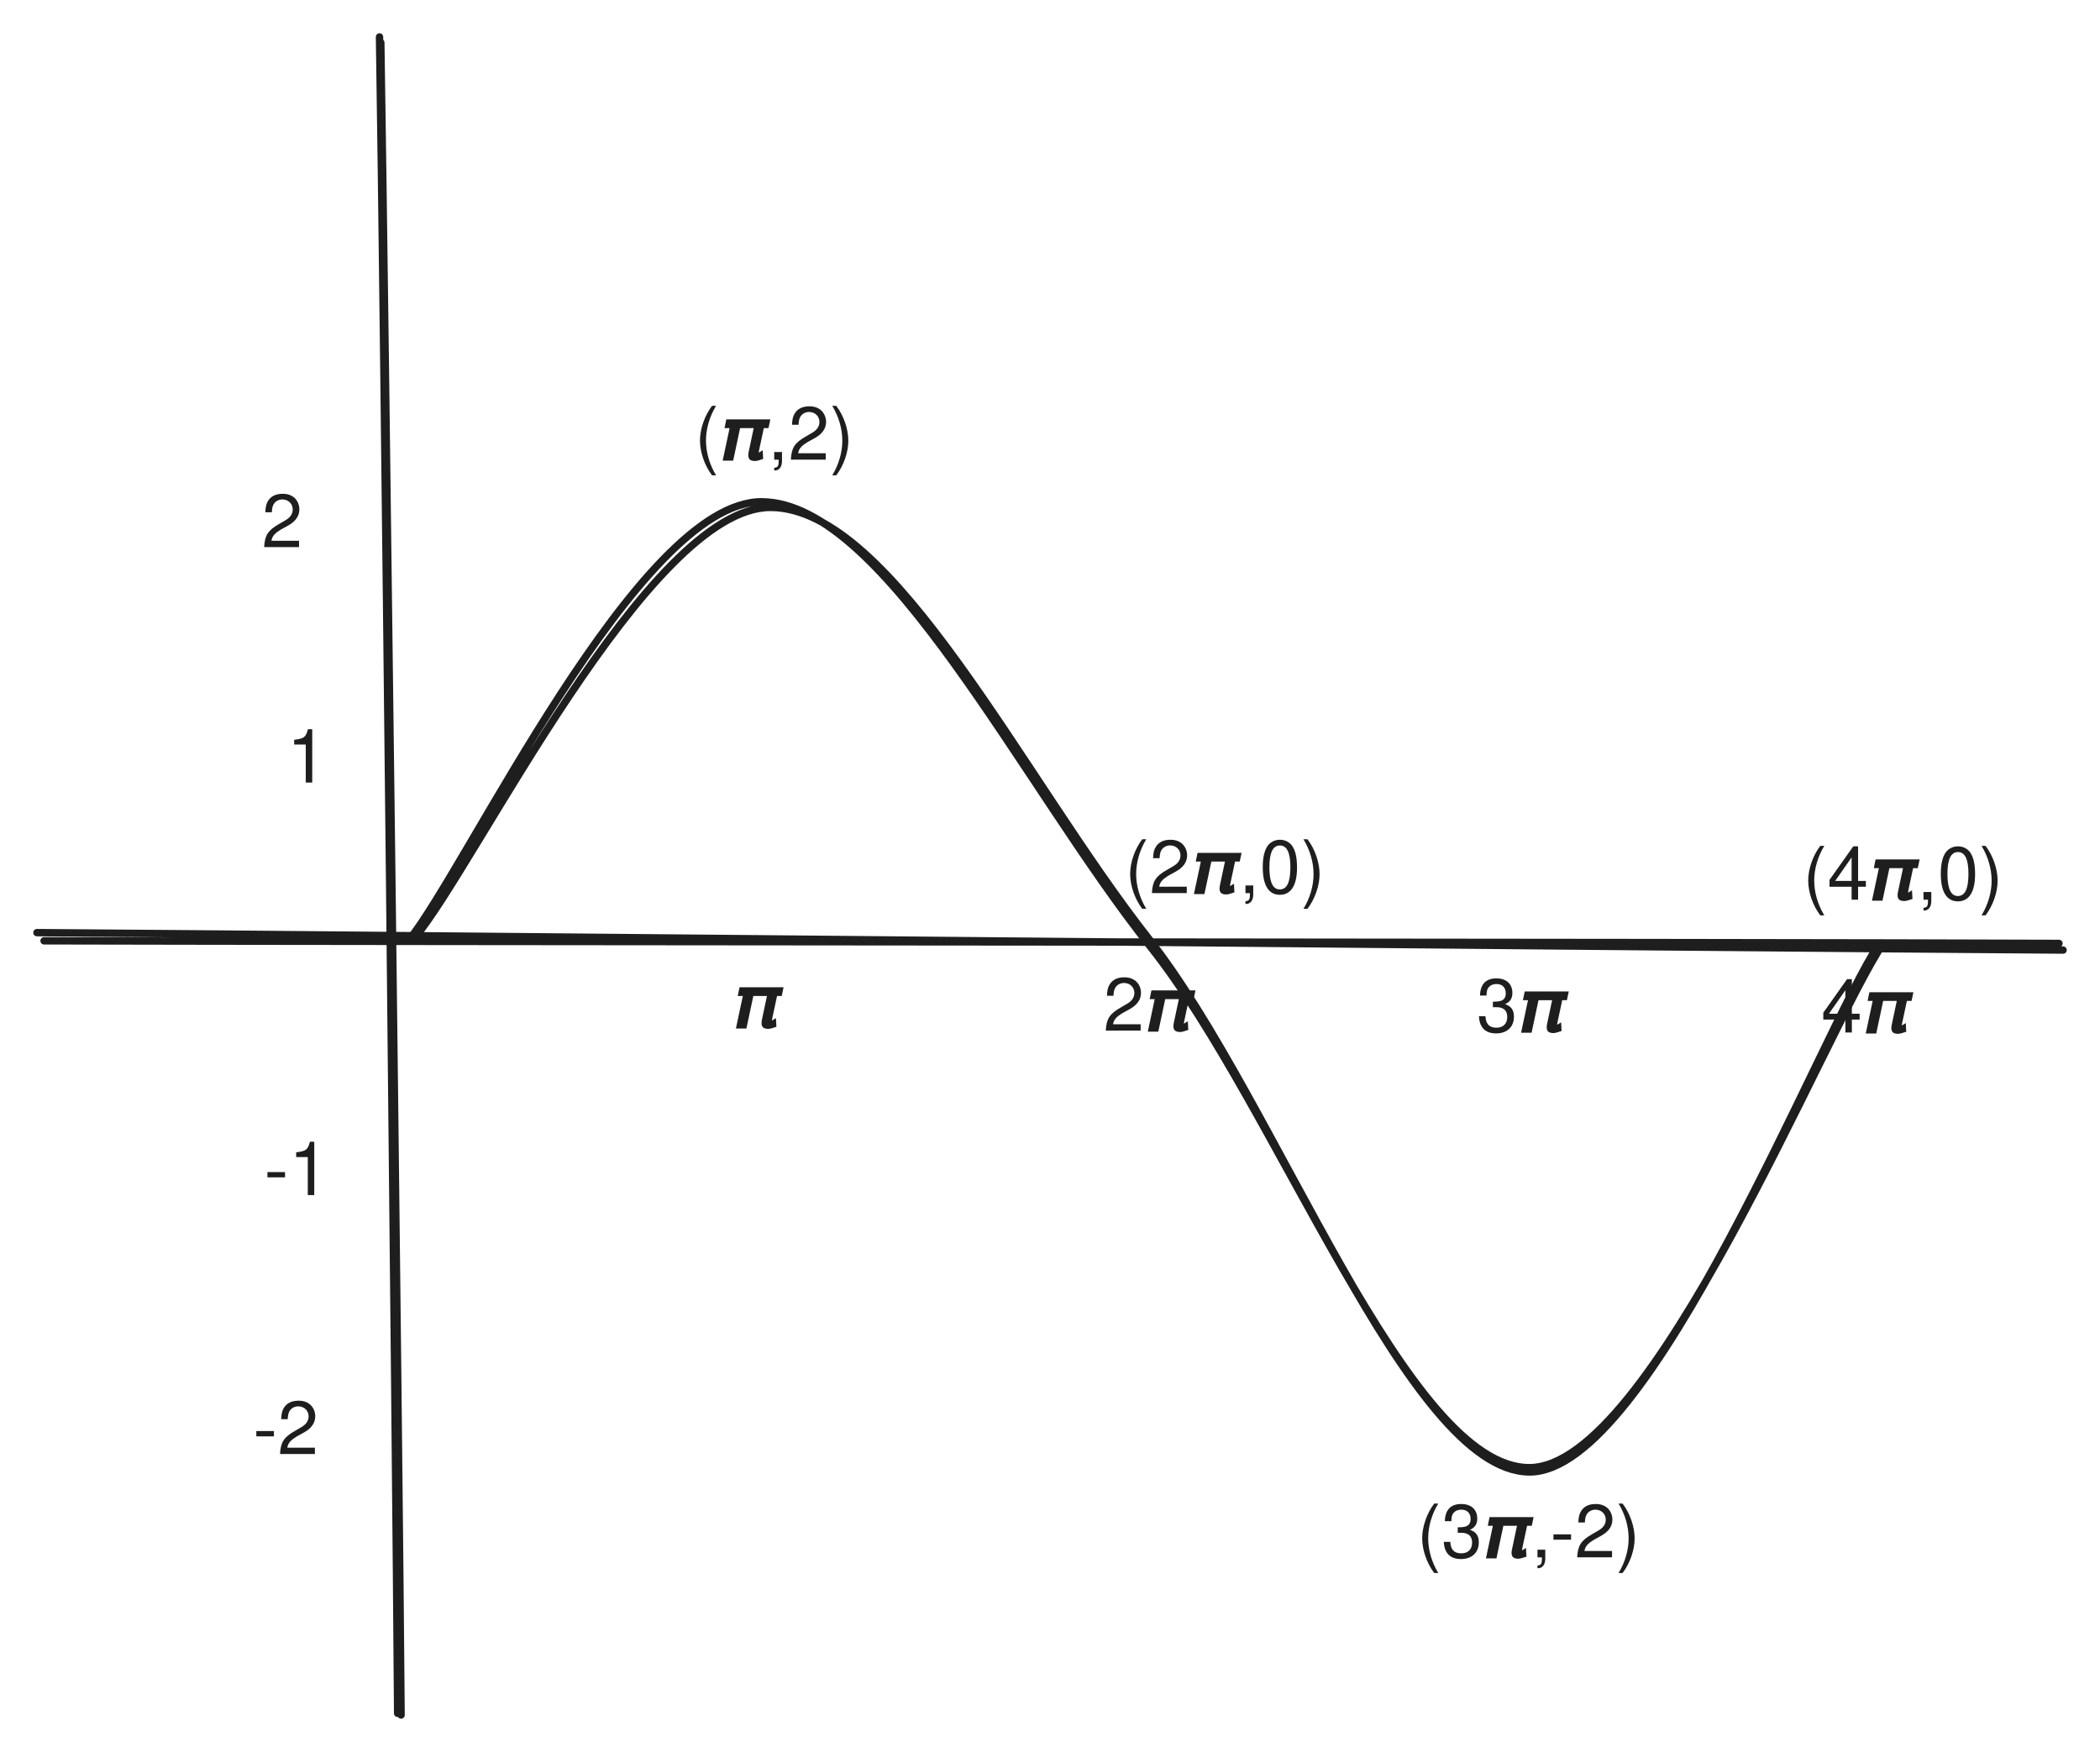
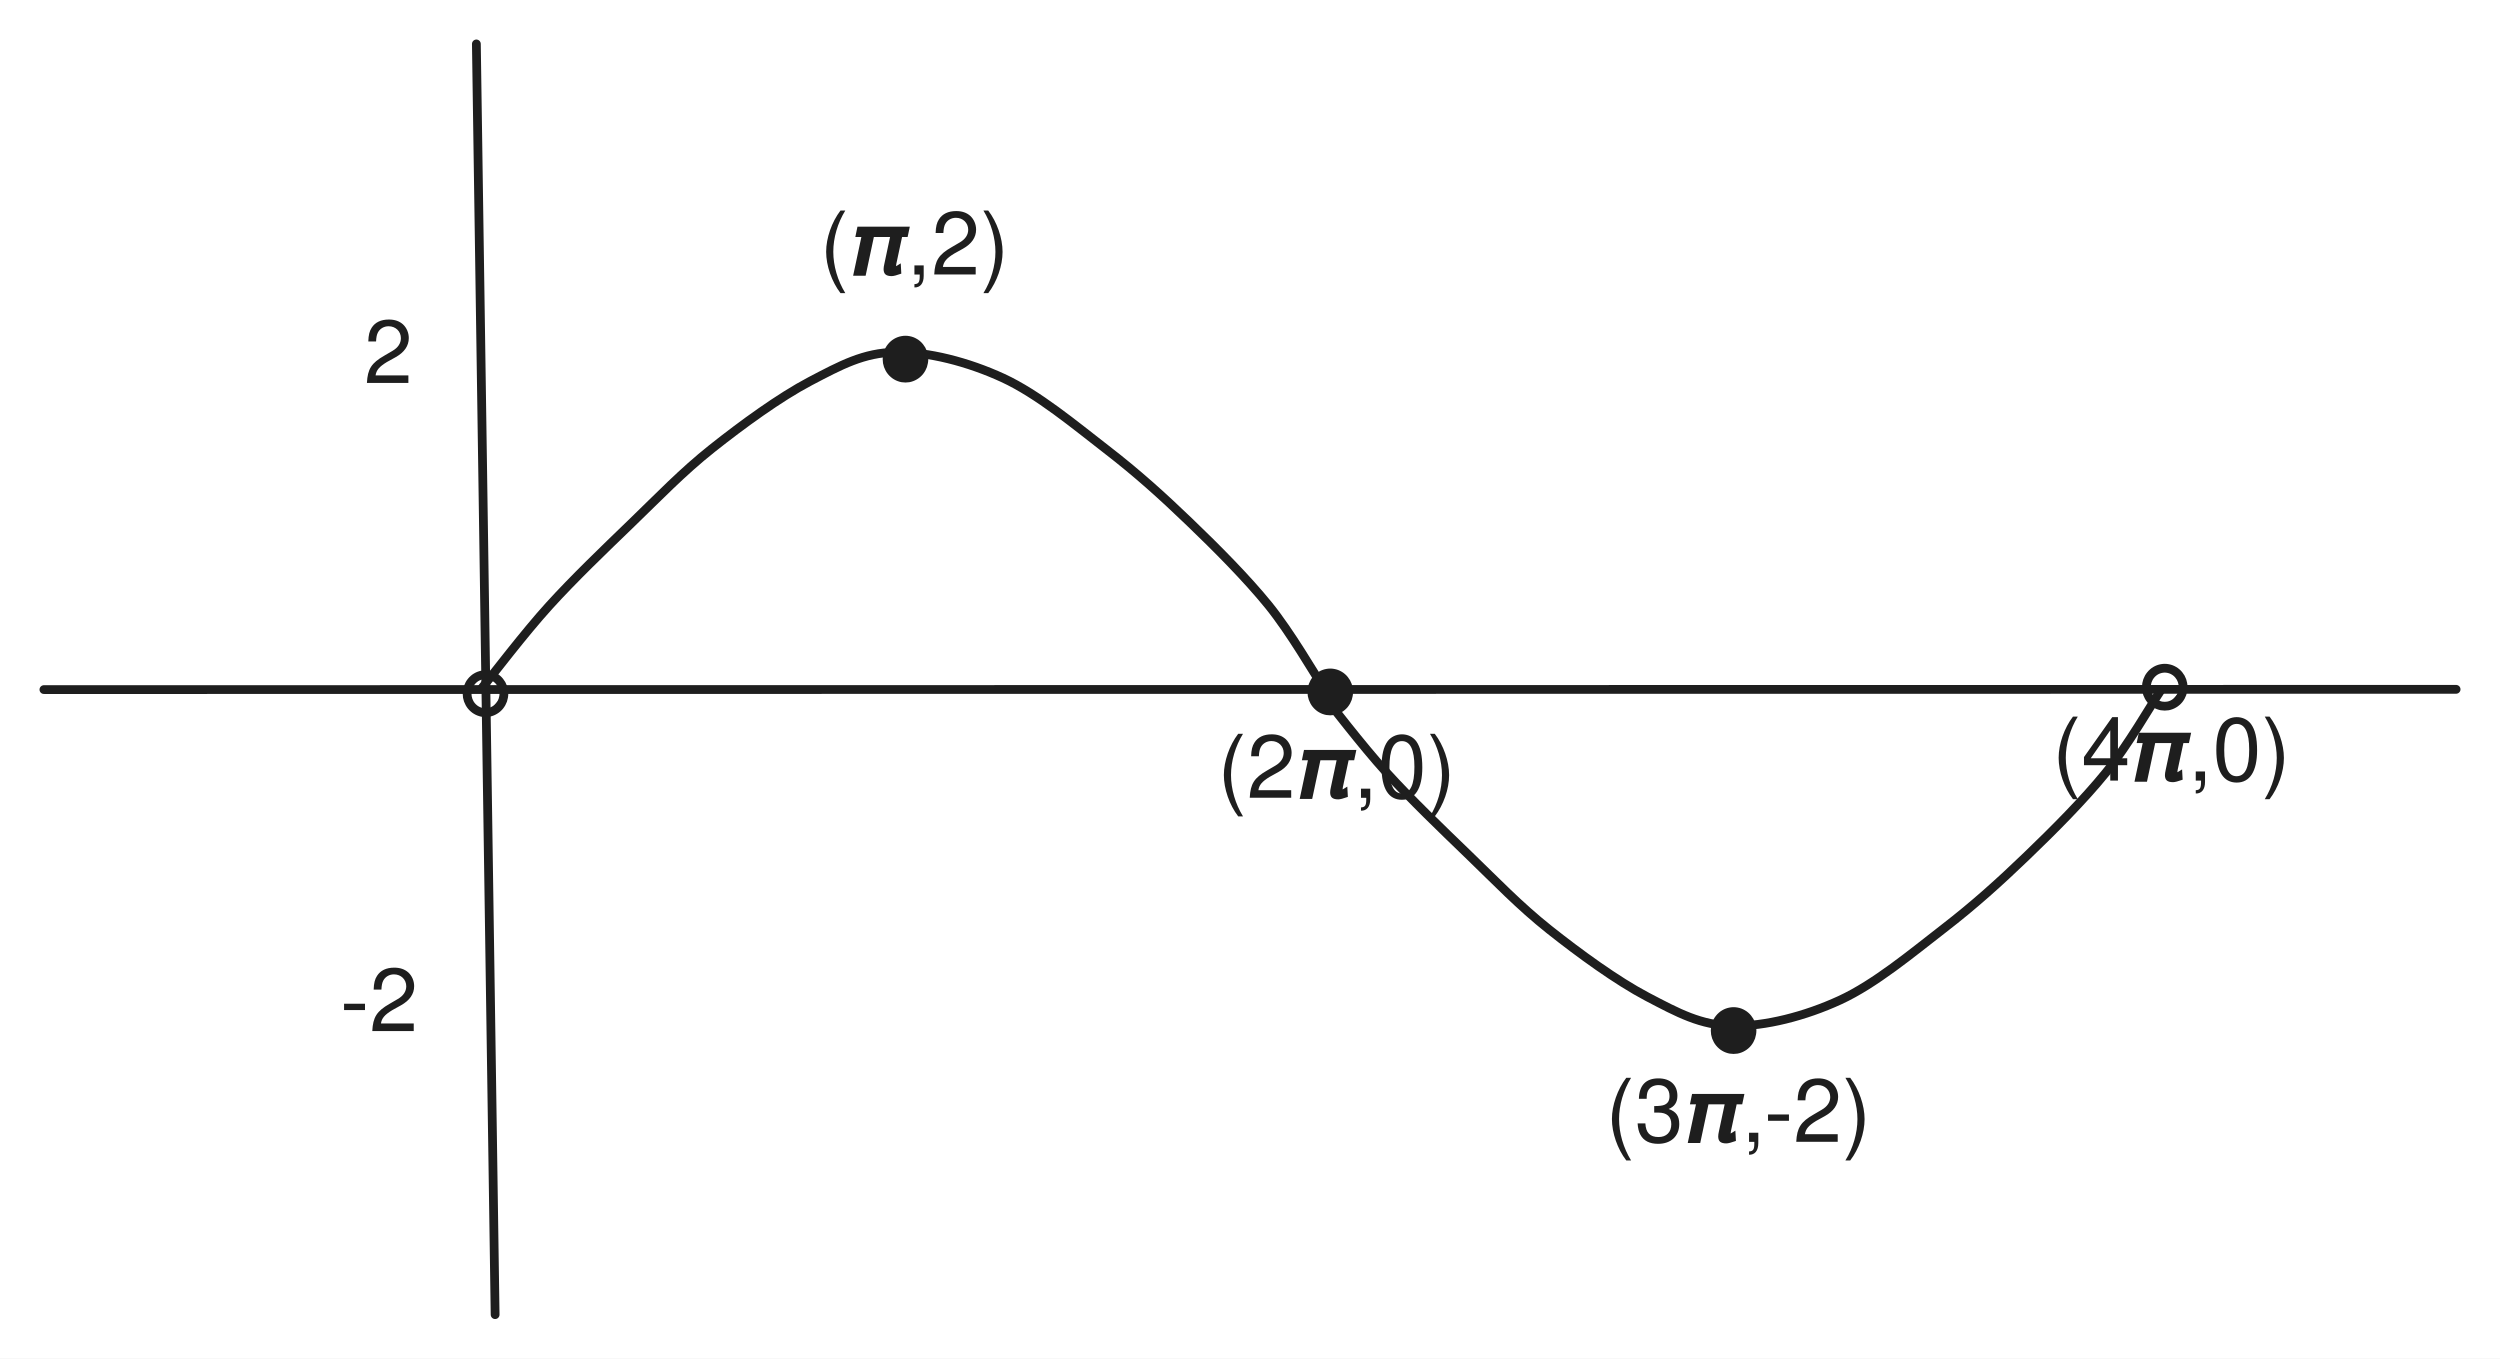
- <svg xmlns="http://www.w3.org/2000/svg" version="1.1" viewBox="0 0 568.654 474.459" width="568.654" height="474.459" class="excalidraw-svg">
+ <svg xmlns="http://www.w3.org/2000/svg" version="1.1" viewBox="0 0 569.285 309.364" width="569.285" height="309.364" class="excalidraw-svg">
  
-   eyJ2ZXJzaW9uIjoiMSIsImVuY29kaW5nIjoiYnN0cmluZyIsImNvbXByZXNzZWQiOnRydWUsImVuY29kZWQiOiJ4nO2b23LbOFx1MDAxMkDf/Vx1MDAxNS7Py2yVxUGjXHUwMDFit3nLxbHjWzK5Z7fmgZFom2OZVCjajmYqj/tcdTAwMTnzj/tcdNukbYGiyETOWlx1MDAxYWY9UpVkXHUwMDAxIFx1MDAwMKL79Fx1MDAwNYT/WFtf38gno2jj5/WN6FM/XHUwMDFjxoMsvNzYLMovomxcdTAwMWOnXHRXyfL3OD3P+mXLcDT6+aef0lx1MDAwZuN4XHUwMDEwh0lwNri6IFx1MDAxYUZnUZKPucm/+Pf6+lx1MDAxZuVnZYhhnERl27K0MoAz9dLDNClcdTAwMDdzQMKANmLaIE5cdTAwMDbRp3JcdTAwMWHC91x1MDAxNY9cdTAwMWbz8Hk04IqjcDiOfE1RtPH63dHr08vIiJevtlx1MDAwZvtcdTAwMGY+PsrebO/7y4/i4fBlPlx1MDAxOZazXHUwMDFjp7xcZr5unGfpafQ2XHUwMDFl5Cc3a1Epb7sqS8+PT5JoXFysXHUwMDA2TEvTUdiP80lRJvxcdTAwMWSFyXHZhy8p7q+Hhlx1MDAwMkIlXHS0c1x1MDAxMqxR0/qih1x1MDAxZaBcdFx1MDAwNGiJXG5cdTAwMTUoLVVtao/SYZpcdTAwMTVT+1x1MDAwMaLi7Sf3IeyfXHUwMDFl81xmk8G0TZ6FyXhcdTAwMTRmLEDf7vL6plx1MDAxNdmAyCgjrFx1MDAxMMaCX4STKD4+yblcdFx1MDAwNmiFQYOCdHWm46iUXHRY5ZxcdTAwMTOqXCLHYlx1MDAwMqOng1JdfvWSyMKz6GlxSXI+XHUwMDFjVpczXHUwMDE5XFwv541aecWS1yWf/Vx1MDAxZFx1MDAxNu23Klxu6Uc4XHUwMDFmXHLCK0VcdTAwMDEjlVx1MDAxNpYnZYyXXHUwMDExK+lpffhh2j9t0K1xXHUwMDFlZvlDVsg4Oa5fXHUwMDEyJYOWmmE4zlx1MDAxZqVnZ3HO03iexkleb1H2+yDL0suTKJxbXHUwMDBi7rm1blR051x0LF7+r3WvYeWP6d+/bja2blx1MDAxNXvxqlx03Pe1Vv2+lsjCllx1MDAwMJRttVx1MDAwNIqUXHUwMDEyRnvl85ZcdTAwMDBcdTAwMTa3XHUwMDA0XHUwMDEzXHUwMDFhPZJno6PjXHUwMDBmXHUwMDFmn/R/efDqY2+yf9BxSyCNXHSQ7/1GXHUwMDBls4bAyMBcdTAwMTkrrEVjnViqXHUwMDFkXGI0SFx1MDAwN0rg7DhTK0CK58LmXG5cdTAwMDGURMJ5Q2BQWWO0ob/twHdjXHUwMDA3ei1yL+vmRX5LU5BHn/JGU1BRsJopYCvBNkco22RcdTAwMGLk4rbAyoO3W0+3tzuOP1xuxp+jXHUwMDAxlFZcdTAwMDN/+G6u4lx1MDAwMKdcdTAwMDPj0FpiO1GD7o5cclx1MDAwMEBcdTAwMDCy7uKn9Eus005cZpZENl3/O+0zXHUwMDE1t8HaKV5cdTAwMTPvVW6B9VGa5C/j30vLXCJmSp+EZ/FwMqNcdTAwMDWlXHUwMDFh8/pVXFxcdTAwMTGH0q/mS4uGXHUwMDBmhvFxUvrB6GhW+fOYo/BpdZ6OfG2fXHUwMDA3XHUwMDBl2W9m81x1MDAwYpVm8XGchMOG4cLzPH1cdTAwMTGNr24jz86j6kpEOzeyY8Gqb8S01WMrZVx1MDAwMFx1MDAwNVZcXLqnXHUwMDE0XHUwMDE3p/Rg+3DyRu1edJ1SoFx1MDAwMFx1MDAwNCBZazQrXY1SqUWgyEml0IBwXaJcdTAwMTTIWEJcIqvvXHUwMDBmprJcdTAwMTFTuVpM5eowlVx1MDAxNVx1MDAwNa57U7BcdTAwMDROKWjKsWlxTvdp71JcZt+KznOKXHUwMDAxXHUwMDA3LZJcdTAwMDNpNJKDas9DXHSqVYEwpCw5vWRMTWAsSoHQXHUwMDE0Ss9j6lxmc1wi/Ur93zPaa/alvVx1MDAxNTvT3lxuvamsiL2OqXW8+ixcdTAwMDdvpT2manFMs6fZ+/fPcK/zmOqAONkwXHUwMDAynKDqXHUwMDBl4VXQS4FDzYmkmk2I/2pIebJSkr1XmDb70t6KnWlvhd5cdTAwMTTbc1PrLDrW2qbUVC9OqZ4kz59t78VcdTAwMWSnXHUwMDE0rFx1MDAwZTSAIFRsnXQlXHUwMDE3uN6iXHUwMDE2XHUwMDAxx5VcdTAwMTYtXHUwMDE4jjFdfWZ3yKlcZoxxzln+lG7RyFeD5ivQ3iNa//Pnn/9u5HW2Ylx1MDAxNcTOjrh0ZivaV2eWY0K0zYmqucVDppPT81H26k3HmWVkwVx1MDAxOWc5XHUwMDAytsIq57dir5iVLlBu2cGvxMBcdM5RlVa0OK9Sa5LW3cVTpO+FV9lcbqxcXD2xctXIQr30XHUwMDA2WXYqXHUwMDFjZLnGYNgujuw7+Of+7u5v591GloNd9qHg0GlnpFaVZ2BTZFx1MDAxMYRjd8s8d1x1MDAwZluOnTlAQKB75GexlVtcXD23uFpuSbSe51x1MDAwMPYrXHUwMDA2tFx1MDAwNO91PLhucXAvXHUwMDE0Pf7l2fNJx8FcdTAwMTU2kICag1x1MDAwYsGJO1x0b66m4ILQtuFxaSfAJVds39+n8JhasaXVY0vLwbbt8Fx1MDAwNVx0qpfeYMtBXHUwMDE3ccRcYk1cdTAwMTHy7uLUbsFJf4f6O7vv3+30XHUwMDFmP0nzXHUwMDAzvbPVbYR70mAgrXaaXHUwMDE0xyPk1NwxLFx1MDAxZEhTuGVrXHSgYtjummF0JjDSgCSjUSqjvDXxXGZrXGJIXHUwMDExMLgkXHUwMDFjv70lvsl5jWb8oYNcdTAwMDcwrFwiq01Vqf8+gFG+nFxuiNh7XHUwMDE4QmTxz1x1MDAxZcTqXHUwMDAx2IAjLKuEcVx1MDAxY1x1MDAwMHKDr/VcdTAwMDeucDtcblxuz3T1rnZcYoFVXG6VMUY7a7XUX+tcdTAwMGVcdTAwMDXyXHUwMDA0ylx1MDAwMzTCqOI901x1MDAxZGGA0lwiOkWGTYijr/bXqudX03OIZZTr+1mrft86y7Ctm3la8ppaY5qClb3FzV5K2zu/0YXruKUrXHUwMDBlkrBcdTAwMTDZhHGKUTzGrj1cdTAwMTmTllx1MDAwMonFhplcdTAwMTTANqZcdTAwMTLN3LWpo2/azuO4stjF0XhcdTAwMDfG7XtcdFh+LGKETfmPxphlvnJcdTAwMTVhy/yoy0441Fx1MDAxN1x1MDAxMlx1MDAwZdZoyfF149Pt/cVcdTAwMTne/Zi8uNw/jDrOsFx1MDAxNVx1MDAwMVx1MDAxYWGktFx1MDAwMrUgV084dIG4LHbjrVx1MDAxM1x1MDAwNLWJ3eFR0W/bKEC2+UaRuEdcdTAwMTnHj+Wm2qZoIXi+diVcYs9cdTAwMGa79E1cdTAwMDPVekLFgFx1MDAwNVx1MDAxNLpxz+DgXHUwMDE22cfB8V60Vz0s3kmEIZBcdTAwMWPhOOKAznHQhLP5XHUwMDA2YCCIXHUwMDExR1x1MDAwNCWYMOmWxnBxYk1cdTAwMTe+vnxcdTAwMDC/KMPKaEtcdTAwMTLpLz9M5qpcbrpcXITL/bXNXptcdTAwMTduqF5cdMRccuMu31x1MDAxM3/pnJlkkKHRXHUwMDEzXHUwMDFmLo7xs1x1MDAwNC9eP9x60W2MgZNcIol8x1x1MDAwNJyWOfZsdU9cXJwzXHUwMDAzwUE1XHUwMDE4hVx1MDAxNYfTXHUwMDExVyw0J5pcdTAwMWR41LZCjOmLnni+diVcdTAwMTDPXHUwMDBme2uG165T7eI/N1/mvMZcdTAwMWI3mzcs1HhwvVB+XHUwMDFhXHUwMDFiXHUwMDE3cXT5cF7NfjgqX1x1MDAxYmvXdqFcdTAwMDAvKneCPq99/i+rrnhJIn0=
+   eyJ2ZXJzaW9uIjoiMSIsImVuY29kaW5nIjoiYnN0cmluZyIsImNvbXByZXNzZWQiOnRydWUsImVuY29kZWQiOiJ4nO1b21JcdTAwMWJJXHUwMDEyfecrXGL2ZTbCqqnMrOu8+aLxXHUwMDA1I9tgjD1cdTAwMWJcdTAwMTNcdTAwMWJt1EAvUktIXHJcdTAwMThP+HE+Y/5xP2GyXHUwMDFhULdaLSOwhDt2LUcgqKquqq48J09mVfmPtfX1jexiXHUwMDE4b/yyvlx1MDAxMX/aj3pJd1x1MDAxNJ1vPFxi5WfxaJxcZlKuwvzv8eB0tJ+3jIbDX37+efBxnHSTKFx1MDAxNf3u5Vx1MDAwM3Ev7sdpNuYm/+K/19f/yH+WhuglaZy3zUuLXHUwMDAxSOlqaWeQ5oOBJ9LGkZs0SNJu/Cmfhiz6SsZPePgs7nLFQdRcdTAwMWLHRU0o2th9f7B7fFx1MDAxZVu58/ZpZ//hyePRu6cvi8dcdTAwMGaSXm8nu+jls1x1MDAxY1x1MDAwZnhcdTAwMTmKunE2XHUwMDFhXHUwMDFjx3tJNzu6XotS+bynRoPTw6M0XHUwMDFlh9WQk9LBMNpPsovwXrIojdLDvI+iJLxfiyxcdCeN9VpKJ1x1MDAxNVwiTepDXHUwMDBmLSAnlEOlSIFx4F11bo9cdTAwMDe9wSjM7Vx1MDAxZlx1MDAxMId/xew+RvvHhzzFtDtpk42idDyMRmzBot351Vtr5Vx1MDAwNTqNRpJxPCE/aXFcdTAwMTQnh0dZmLyQ2iBXae1cdTAwMWOi1OXpxLlhjFx1MDAwN37YU/GeYVx1MDAwZcPn3Vx1MDAxYzK/XHUwMDE31lx1MDAxOEX9+Hl4XCI97fXKS5p2r5b0XHUwMDFhWlx1MDAwNbjwquRL8ZKhfbtcdTAwMDTKYoTTYTe6XHUwMDA0XHUwMDBiWJ6zk+CUVjCpZ6BcdTAwMWVXh+9ccvaPa/A1zqJR9ohBmaSH1UfitDunplx1MDAxN42zx4N+P8l4XHUwMDFhr1x1MDAwN0maVVvk/T5cdTAwMWONXHUwMDA250dxNLNcdTAwMTbc89y6YeiuYGH4XHUwMDE0v61cdTAwMTcoy/+Y/P77g9rWcy1cdTAwMWY+rVx1MDAxYaNcdTAwMTdcdTAwMWSulb+vzLK4S0Coll67XHUwMDA0NIhOalvAqHBcdLC4S7hQw8fYXHUwMDFmXHUwMDFlXHUwMDFjfjz5df/Nw7cnrYuXW1xyd1x0aEFINoXTin81dtojsLvQINktWKc8XHUwMDAwSV2Z2fJcdTAwMWOCXHUwMDEyaLx1qC0ggXbWzHpcdTAwMDR0XpAhq0Fbb4lU1Vx1MDAxZlx1MDAwMFx1MDAwMaFzZFx1MDAwYufeXHUwMDE4h6D4tXwx41x1MDAxZlx1MDAwZeH605pv+rx6xuq3dFxiWfwpq3NcYoi+WnrtXHUwMDEwNCopXHUwMDAxVIHBwiHQ4lx1MDAwZWHraefinX5x1nBcdTAwMWZAUlxuT86HlSfyJeblUVx1MDAwMaJcdTAwMTFsXHUwMDFmYC/pOXpwtDonXHUwMDAwIFx1MDAxOFx1MDAwMlKxMFx1MDAxNINcdTAwMTT0L5zTNd+B1d86kMWU78z3qYpbKT2i1XdcIvbBIM12ks+5b5FTpb9G/aR3MVx1MDAwNYNcdTAwMWPGvIBYsn10/na2NDR82EtcdTAwMGXTXFxccuODafBnXHRcdTAwMDflk+psMCxq93ngiNVzNLtQg1FymKRRr2a46DRcdTAwMWJsx+PL18hGp3F5JeJn18Zjy+o70ZQkVUsnoTwo7YmdQl0sr1x1MDAxN+fp6Pnow4dXtNl4nlx1MDAxYcHSZkg7xXpCulx1MDAxMr5bL1x1MDAwMJA7Yr02hnG5Op5aYVx1MDAxZKEkwMV4qpjQnG6YYkr/8zxt1Vx1MDAxM7V1z0xt3SNV2W/PpapkNdVcdTAwMWOdXHUwMDE1XHUwMDBiVVB1c3GqXHUwMDBl1NNn/1FnvuFUXHUwMDA1b1x1MDAwNYR9XHUwMDA2XG6EXHUwMDA1Z2xFUzVcYvJcdTAwMWG4komMuDqqKlx1MDAxNJZF0jv+iX5RYSXkdICk+z/i60///euvP1x1MDAxZuA/a1k7W3lcdTAwMWbcnVx1MDAxZHXVXGbWxlRLJ1xmdpY8sthcdTAwMTYmKVx1MDAxOPxycVx1MDAwNr84SbfPX3bipjOYxVZcdTAwMWKnPWjvtSlT4WqvXGZcdTAwMDUq7shasuRMieFL3ysj4SVHxdpwkr4whZVk54JUSjm/XHUwMDAzhb2ReI9cdTAwMTTGnDByXHUwMDBlh2dr74XEs8OunMUwV4dNsFxi26Zuq2trcVx1MDAxMre3XHUwMDBlN+PN8uZYM0nsXHUwMDA08uuy51x1MDAwMlx1MDAwNVbZKomZWc47XHUwMDA3VmuplPemMrXlcdhI9iZcdTAwMWMxg5e34HBcdTAwMWU3c367hO2sb+AwyFKUv3JcdTAwMGVTTpfWPCGuqb5cdTAwMTdcdTAwMTbXjLtyXHUwMDFh+/k0Nlo6oDop7izO4lcpne0+am83m8WOXHUwMDA0547MXHUwMDAyw3KimK1VITa8wI77UZqjba9WR+K7XHQxXHUwMDAwkEWnv+8mVdg59WWArpbF6qtKPFt7L1x1MDAxY55cdTAwMWR2WVx1MDAxNI57vWQ4rj93cl9cdKmVQ1x1MDAxNlx1MDAwNF+nxm9cdTAwMTbncXrSelx1MDAwMf3TZ5vHb5+021x1MDAxZuTR+HSv8fG1XHUwMDAz4WSIm1x1MDAxMThK1dXNLGTtlkw0q3hcdTAwMDGl1N+mzTNtrintwo6aXHUwMDA2VFx1MDAxY1x1MDAxZHjHXHT7LKOdMFx1MDAxYUBr51x0jJK+XHUwMDE06F9cdTAwMTJcdTAwMWOZ4dZxkNHEY+jbJtF3hblcdTAwMDI1XHUwMDBm5pZcdTAwMTR75XqUby+O8o7O3jz7vPX0qP2qTT3C/oet9ptmo9xcYmssY4PjS1x1MDAwYsarinRcdTAwMTktwFgtkfPqXHUwMDEwnn7TLtBKIVx1MDAwZVqR5IhcdTAwMDOXsCG0dIhbJUuquzqIl1x1MDAwZpyrnlxce62M4di+XHUwMDA24zuLY/zsZLeTvP5te/DvnYOtT/43aqdPjpuN8ZbTQlrtULKaeW9L+f5lfKZQhKtcdTAwMDUqXHUwMDFjXFxIUFxyXHUwMDA2ufPKSa2XcUqxfJAztm5zneiuIP/K3lx1MDAwMeh8o0th3bH47uIg31Ot1zvR3q7/3N8yoDtcdTAwMTdHJ4/ac0B+XHUwMDE07Vx1MDAxZp2O4u9cdTAwMGZzkEowPFxmXHUwMDEyobZIblx1MDAwNuYkXHUwMDE439aCY19vOVx1MDAxZWguzolcdTAwMTMlXHUwMDE1YpZcdTAwMDbi3IU91/uIV2guzjlcdTAwMWH1vLK1XHUwMDFi3e9uXHUwMDExlSfvXHUwMDBmzHFcdTAwMDdbe587/jyLOp1hXzVcdTAwMWTmLbRWKFx1MDAxNntcdTAwMDRCqaBkiyuYc9huw1x1MDAxZFHH1vJcdTAwMTaosTBXXHUwMDFjUHlyyzjDanZUPu/Go4FSwl715ZaVXHUwMDBlLfm6q1x1MDAxM3uLg1xc7j9/cjx68SbJXr99/Fx1MDAwMrKzvXa3cYezSljGLTlcbttI4S5jXHUwMDA18qBF2FlCSZZhx3HKNOZdSP+9lWg8y5W1q7v/ZDlhkFx1MDAwMVx1MDAxYVx1MDAxMlx1MDAxNbGM1OwvgVx1MDAwN2FAauk1XHUwMDAxXHUwMDExyVn3bjWDzDQzXHUwMDFkNVaW0pxcdTAwMWaXIK8/4MJpI2M0nLuz21Llp1uAQmn2x+FcdTAwMWNcdTAwMTJcdTAwMTiHaG/qj6zQ6EhcdTAwMDJZhdpLmOqPpOA4j1x1MDAwMzmmXHUwMDA1XHUwMDEyRys3daeVkJzgIMc3mqQ30zc0lVx1MDAxN4rLwn0gJaVU6qburFx1MDAxNEjGSZNvYlPlXHUwMDBluCVcdTAwMWWMwo6lN4Tg6cbuXGZnIPllXHUwMDBix/NTNNWbZz0ziFxcbbgvJtVNvVx1MDAxOX5cdTAwMWLOd1x1MDAxZFx1MDAxYWc0meJcdTAwMWFV3lx1MDAxZIBcdTAwMTFcdTAwMWNcdTAwMWSwl2BPwFTzfpG1sz5cdTAwMTCawlxyapyeXHUwMDFlkFx1MDAxN1x1MDAxODaT2cCaozLUXHUwMDBimFYy/8mh5+GdlNPGYFx1MDAwZiVYXHUwMDE0+SvsmjNcdTAwMDLcXHUwMDAy2Fx1MDAwMzZcdTAwMWXbwllOYlx1MDAwYiW97I9Xl3vRXHUwMDFj20q2PMKNYGlJYdCDl4Y4JUZOXHUwMDBipzuc8WBFh2vl71vrXHUwMDFkublX/IFDXHUwMDA14uS09v7R+8X17vjjefJw23TNeDQ+XHUwMDFkZlx1MDAxZtJP71PdNL1cdTAwMDP2JV4q451cIi+dLMa61DsteNmZf5zMUbjfUMjMZYznmU+MLJAhadelhL6ResdcdTAwMTlZSMjUXHUwMDEyjld+yF1cdTAwMTPkbslqt1xcsVuu1i1V6pardEtcdTAwMTa6ZevckmVu2Sq3uMitXY1cdTAwMTD+XHUwMDEz7E7G/mPih9iPJd2ro9eCilx1MDAxYmdJfP6oJpc+yD9cdTAwMWJrV84qaFGcO7Uva1/+XHUwMDA2ulx1MDAxYyo/In0=
  <defs>
    <style class="style-fonts">
      @font-face {
        font-family: "Virgil";
        src: url("https://excalidraw.com/Virgil.woff2");
      }
      @font-face {
        font-family: "Cascadia";
        src: url("https://excalidraw.com/Cascadia.woff2");
      }
      @font-face {
        font-family: "Assistant";
        src: url("https://excalidraw.com/Assistant-Regular.woff2");
      }
    </style>
  </defs>
-   <rect x="0" y="0" width="568.654" height="474.459" fill="#ffffff" />
+   <rect x="0" y="0" width="569.285" height="309.364" fill="#ffffff" />
  <g stroke-linecap="round">
-     <g transform="translate(10.51357 253.3176) rotate(0 274.2238 1.690369)">
-       <path d="M-0.51 -0.74 C90.74 -0.12, 456.62 3.41, 548.14 3.98 M1.42 1.48 C92.44 1.72, 455.94 1.82, 547.03 2.18" stroke="#1e1e1e" stroke-width="2" fill="none" />
+     <g transform="translate(10 157.0303) rotate(0 274.6426 -0.02814798)">
+       <path d="M0 0 C91.55 -0.01, 457.74 -0.05, 549.29 -0.06 M0 0 C91.55 -0.01, 457.74 -0.05, 549.29 -0.06" stroke="#1e1e1e" stroke-width="2" fill="none" />
    </g>
  </g>
  <mask />
  <g stroke-linecap="round">
-     <g transform="translate(107.5981 463.3119) rotate(0 -2.806458 -226.4585)">
-       <path d="M1.01 1.15 C0.46 -74.16, -3.28 -376.02, -4.48 -451.78 M0.08 0.7 C-0.43 -74.91, -3.61 -377.79, -4.83 -453.31" stroke="#1e1e1e" stroke-width="2" fill="none" />
+     <g transform="translate(112.7464 299.3638) rotate(0 -2.134891 -144.6819)">
+       <path d="M0 0 C-0.71 -48.23, -3.56 -241.14, -4.27 -289.36 M0 0 C-0.71 -48.23, -3.56 -241.14, -4.27 -289.36" stroke="#1e1e1e" stroke-width="2" fill="none" />
    </g>
  </g>
  <mask />
-   <g transform="translate(77.61137 193.5399) rotate(0 5.561523 11.5)">
-     <text x="0" y="18.4" font-family="Helvetica, Segoe UI Emoji" font-size="20px" fill="#1e1e1e" text-anchor="start" style="white-space: pre;" direction="ltr" dominant-baseline="alphabetic">1</text>
-   </g>
-   <g transform="translate(70.84746 129.7846) rotate(0 5.561523 11.5)">
+   <g transform="translate(82.86784 68.81561) rotate(0 5.561523 11.5)">
    <text x="0" y="18.4" font-family="Helvetica, Segoe UI Emoji" font-size="20px" fill="#1e1e1e" text-anchor="start" style="white-space: pre;" direction="ltr" dominant-baseline="alphabetic">2</text>
  </g>
-   <g transform="translate(71.49653 305.2592) rotate(0 8.891602 11.5)">
-     <text x="0" y="18.4" font-family="Helvetica, Segoe UI Emoji" font-size="20px" fill="#1e1e1e" text-anchor="start" style="white-space: pre;" direction="ltr" dominant-baseline="alphabetic">-1</text>
-   </g>
-   <g transform="translate(68.48624 375.3971) rotate(0 8.891602 11.5)">
+   <g transform="translate(77.42816 216.4006) rotate(0 8.891602 11.5)">
    <text x="0" y="18.4" font-family="Helvetica, Segoe UI Emoji" font-size="20px" fill="#1e1e1e" text-anchor="start" style="white-space: pre;" direction="ltr" dominant-baseline="alphabetic">-2</text>
  </g>
-   <g transform="translate(198.3378 259.885) rotate(0 6.389999 11.5)">
-     <text x="0" y="18.4" font-family="Helvetica, Segoe UI Emoji" font-size="20px" fill="#1e1e1e" text-anchor="start" style="white-space: pre;" direction="ltr" dominant-baseline="alphabetic">𝝅</text>
+   <g transform="translate(186.6732 44.11756) rotate(0 21.39 11.5)">
+     <text x="0" y="18.4" font-family="Helvetica, Segoe UI Emoji" font-size="20px" fill="#1e1e1e" text-anchor="start" style="white-space: pre;" direction="ltr" dominant-baseline="alphabetic">(𝝅,2)</text>
  </g>
-   <g transform="translate(298.7508 260.7342) rotate(0 11.95152 11.5)">
-     <text x="0" y="18.4" font-family="Helvetica, Segoe UI Emoji" font-size="20px" fill="#1e1e1e" text-anchor="start" style="white-space: pre;" direction="ltr" dominant-baseline="alphabetic">2𝝅</text>
+   <g transform="translate(277.2382 163.2717) rotate(0 26.95152 11.5)">
+     <text x="0" y="18.4" font-family="Helvetica, Segoe UI Emoji" font-size="20px" fill="#1e1e1e" text-anchor="start" style="white-space: pre;" direction="ltr" dominant-baseline="alphabetic">(2𝝅,0)</text>
  </g>
-   <g transform="translate(399.832 261.0229) rotate(0 11.95152 11.5)">
-     <text x="0" y="18.4" font-family="Helvetica, Segoe UI Emoji" font-size="20px" fill="#1e1e1e" text-anchor="start" style="white-space: pre;" direction="ltr" dominant-baseline="alphabetic">3𝝅</text>
+   <g transform="translate(365.6045 241.6139) rotate(0 30.2816 11.5)">
+     <text x="0" y="18.4" font-family="Helvetica, Segoe UI Emoji" font-size="20px" fill="#1e1e1e" text-anchor="start" style="white-space: pre;" direction="ltr" dominant-baseline="alphabetic">(3𝝅,-2)</text>
  </g>
-   <g transform="translate(493.1624 261.227) rotate(0 11.95152 11.5)">
-     <text x="0" y="18.4" font-family="Helvetica, Segoe UI Emoji" font-size="20px" fill="#1e1e1e" text-anchor="start" style="white-space: pre;" direction="ltr" dominant-baseline="alphabetic">4𝝅</text>
+   <g transform="translate(467.3296 159.3546) rotate(0 26.95152 11.5)">
+     <text x="0" y="18.4" font-family="Helvetica, Segoe UI Emoji" font-size="20px" fill="#1e1e1e" text-anchor="start" style="white-space: pre;" direction="ltr" dominant-baseline="alphabetic">(4𝝅,0)</text>
+   </g>
+   <g stroke-linecap="round" transform="translate(201.9981 77.45616) rotate(0 4.189256 4.325578)">
+     <path d="M8.38 4.33 C8.38 4.58, 8.36 4.83, 8.31 5.08 C8.27 5.32, 8.21 5.57, 8.13 5.81 C8.04 6.04, 7.94 6.27, 7.82 6.49 C7.7 6.71, 7.55 6.91, 7.4 7.11 C7.24 7.3, 7.07 7.48, 6.88 7.64 C6.7 7.8, 6.49 7.95, 6.28 8.07 C6.07 8.2, 5.85 8.3, 5.62 8.39 C5.39 8.48, 5.16 8.54, 4.92 8.59 C4.68 8.63, 4.43 8.65, 4.19 8.65 C3.95 8.65, 3.7 8.63, 3.46 8.59 C3.22 8.54, 2.98 8.48, 2.76 8.39 C2.53 8.3, 2.3 8.2, 2.09 8.07 C1.88 7.95, 1.68 7.8, 1.5 7.64 C1.31 7.48, 1.14 7.3, 0.98 7.11 C0.82 6.91, 0.68 6.71, 0.56 6.49 C0.44 6.27, 0.34 6.04, 0.25 5.81 C0.17 5.57, 0.11 5.32, 0.06 5.08 C0.02 4.83, 0 4.58, 0 4.33 C0 4.08, 0.02 3.82, 0.06 3.57 C0.11 3.33, 0.17 3.08, 0.25 2.85 C0.34 2.61, 0.44 2.38, 0.56 2.16 C0.68 1.95, 0.82 1.74, 0.98 1.55 C1.14 1.35, 1.31 1.17, 1.5 1.01 C1.68 0.85, 1.88 0.7, 2.09 0.58 C2.3 0.45, 2.53 0.35, 2.76 0.26 C2.98 0.18, 3.22 0.11, 3.46 0.07 C3.7 0.02, 3.95 0, 4.19 0 C4.43 0, 4.68 0.02, 4.92 0.07 C5.16 0.11, 5.39 0.18, 5.62 0.26 C5.85 0.35, 6.07 0.45, 6.28 0.58 C6.49 0.7, 6.7 0.85, 6.88 1.01 C7.07 1.17, 7.24 1.35, 7.4 1.55 C7.55 1.74, 7.7 1.95, 7.82 2.16 C7.94 2.38, 8.04 2.61, 8.13 2.85 C8.21 3.08, 8.27 3.33, 8.31 3.57 C8.36 3.82, 8.37 4.2, 8.38 4.33 C8.39 4.45, 8.39 4.2, 8.38 4.33" stroke="none" stroke-width="0" fill="#1e1e1e" />
+     <path d="M8.38 4.33 C8.38 4.58, 8.36 4.83, 8.31 5.08 C8.27 5.32, 8.21 5.57, 8.13 5.81 C8.04 6.04, 7.94 6.27, 7.82 6.49 C7.7 6.71, 7.55 6.91, 7.4 7.11 C7.24 7.3, 7.07 7.48, 6.88 7.64 C6.7 7.8, 6.49 7.95, 6.28 8.07 C6.07 8.2, 5.85 8.3, 5.62 8.39 C5.39 8.48, 5.16 8.54, 4.92 8.59 C4.68 8.63, 4.43 8.65, 4.19 8.65 C3.95 8.65, 3.7 8.63, 3.46 8.59 C3.22 8.54, 2.98 8.48, 2.76 8.39 C2.53 8.3, 2.3 8.2, 2.09 8.07 C1.88 7.95, 1.68 7.8, 1.5 7.64 C1.31 7.48, 1.14 7.3, 0.98 7.11 C0.82 6.91, 0.68 6.71, 0.56 6.49 C0.44 6.27, 0.34 6.04, 0.25 5.81 C0.17 5.57, 0.11 5.32, 0.06 5.08 C0.02 4.83, 0 4.58, 0 4.33 C0 4.08, 0.02 3.82, 0.06 3.57 C0.11 3.33, 0.17 3.08, 0.25 2.85 C0.34 2.61, 0.44 2.38, 0.56 2.16 C0.68 1.95, 0.82 1.74, 0.98 1.55 C1.14 1.35, 1.31 1.17, 1.5 1.01 C1.68 0.85, 1.88 0.7, 2.09 0.58 C2.3 0.45, 2.53 0.35, 2.76 0.26 C2.98 0.18, 3.22 0.11, 3.46 0.07 C3.7 0.02, 3.95 0, 4.19 0 C4.43 0, 4.68 0.02, 4.92 0.07 C5.16 0.11, 5.39 0.18, 5.62 0.26 C5.85 0.35, 6.07 0.45, 6.28 0.58 C6.49 0.7, 6.7 0.85, 6.88 1.01 C7.07 1.17, 7.24 1.35, 7.4 1.55 C7.55 1.74, 7.7 1.95, 7.82 2.16 C7.94 2.38, 8.04 2.61, 8.13 2.85 C8.21 3.08, 8.27 3.33, 8.31 3.57 C8.36 3.82, 8.37 4.2, 8.38 4.33 C8.39 4.45, 8.39 4.2, 8.38 4.33" stroke="#1e1e1e" stroke-width="2" fill="none" />
+   </g>
+   <g stroke-linecap="round" transform="translate(390.574 230.3452) rotate(0 4.189256 4.325578)">
+     <path d="M8.38 4.33 C8.38 4.58, 8.36 4.83, 8.31 5.08 C8.27 5.32, 8.21 5.57, 8.13 5.81 C8.04 6.04, 7.94 6.27, 7.82 6.49 C7.7 6.71, 7.55 6.91, 7.4 7.11 C7.24 7.3, 7.07 7.48, 6.88 7.64 C6.7 7.8, 6.49 7.95, 6.28 8.07 C6.07 8.2, 5.85 8.3, 5.62 8.39 C5.39 8.48, 5.16 8.54, 4.92 8.59 C4.68 8.63, 4.43 8.65, 4.19 8.65 C3.95 8.65, 3.7 8.63, 3.46 8.59 C3.22 8.54, 2.98 8.48, 2.76 8.39 C2.53 8.3, 2.3 8.2, 2.09 8.07 C1.88 7.95, 1.68 7.8, 1.5 7.64 C1.31 7.48, 1.14 7.3, 0.98 7.11 C0.82 6.91, 0.68 6.71, 0.56 6.49 C0.44 6.27, 0.34 6.04, 0.25 5.81 C0.17 5.57, 0.11 5.32, 0.06 5.08 C0.02 4.83, 0 4.58, 0 4.33 C0 4.08, 0.02 3.82, 0.06 3.57 C0.11 3.33, 0.17 3.08, 0.25 2.85 C0.34 2.61, 0.44 2.38, 0.56 2.16 C0.68 1.95, 0.82 1.74, 0.98 1.55 C1.14 1.35, 1.31 1.17, 1.5 1.01 C1.68 0.85, 1.88 0.7, 2.09 0.58 C2.3 0.45, 2.53 0.35, 2.76 0.26 C2.98 0.18, 3.22 0.11, 3.46 0.07 C3.7 0.02, 3.95 0, 4.19 0 C4.43 0, 4.68 0.02, 4.92 0.07 C5.16 0.11, 5.39 0.18, 5.62 0.26 C5.85 0.35, 6.07 0.45, 6.28 0.58 C6.49 0.7, 6.7 0.85, 6.88 1.01 C7.07 1.17, 7.24 1.35, 7.4 1.55 C7.55 1.74, 7.7 1.95, 7.82 2.16 C7.94 2.38, 8.04 2.61, 8.13 2.85 C8.21 3.08, 8.27 3.33, 8.31 3.57 C8.36 3.82, 8.37 4.2, 8.38 4.33 C8.39 4.45, 8.39 4.2, 8.38 4.33" stroke="none" stroke-width="0" fill="#1e1e1e" />
+     <path d="M8.38 4.33 C8.38 4.58, 8.36 4.83, 8.31 5.08 C8.27 5.32, 8.21 5.57, 8.13 5.81 C8.04 6.04, 7.94 6.27, 7.82 6.49 C7.7 6.71, 7.55 6.91, 7.4 7.11 C7.24 7.3, 7.07 7.48, 6.88 7.64 C6.7 7.8, 6.49 7.95, 6.28 8.07 C6.07 8.2, 5.85 8.3, 5.62 8.39 C5.39 8.48, 5.16 8.54, 4.92 8.59 C4.68 8.63, 4.43 8.65, 4.19 8.65 C3.95 8.65, 3.7 8.63, 3.46 8.59 C3.22 8.54, 2.98 8.48, 2.76 8.39 C2.53 8.3, 2.3 8.2, 2.09 8.07 C1.88 7.95, 1.68 7.8, 1.5 7.64 C1.31 7.48, 1.14 7.3, 0.98 7.11 C0.82 6.91, 0.68 6.71, 0.56 6.49 C0.44 6.27, 0.34 6.04, 0.25 5.81 C0.17 5.57, 0.11 5.32, 0.06 5.08 C0.02 4.83, 0 4.58, 0 4.33 C0 4.08, 0.02 3.82, 0.06 3.57 C0.11 3.33, 0.17 3.08, 0.25 2.85 C0.34 2.61, 0.44 2.38, 0.56 2.16 C0.68 1.95, 0.82 1.74, 0.98 1.55 C1.14 1.35, 1.31 1.17, 1.5 1.01 C1.68 0.85, 1.88 0.7, 2.09 0.58 C2.3 0.45, 2.53 0.35, 2.76 0.26 C2.98 0.18, 3.22 0.11, 3.46 0.07 C3.7 0.02, 3.95 0, 4.19 0 C4.43 0, 4.68 0.02, 4.92 0.07 C5.16 0.11, 5.39 0.18, 5.62 0.26 C5.85 0.35, 6.07 0.45, 6.28 0.58 C6.49 0.7, 6.7 0.85, 6.88 1.01 C7.07 1.17, 7.24 1.35, 7.4 1.55 C7.55 1.74, 7.7 1.95, 7.82 2.16 C7.94 2.38, 8.04 2.61, 8.13 2.85 C8.21 3.08, 8.27 3.33, 8.31 3.57 C8.36 3.82, 8.37 4.2, 8.38 4.33 C8.39 4.45, 8.39 4.2, 8.38 4.33" stroke="#1e1e1e" stroke-width="2" fill="none" />
+   </g>
+   <g stroke-linecap="round" transform="translate(298.731 153.2411) rotate(0 4.189256 4.325578)">
+     <path d="M8.38 4.33 C8.38 4.58, 8.36 4.83, 8.31 5.08 C8.27 5.32, 8.21 5.57, 8.13 5.81 C8.04 6.04, 7.94 6.27, 7.82 6.49 C7.7 6.71, 7.55 6.91, 7.4 7.11 C7.24 7.3, 7.07 7.48, 6.88 7.64 C6.7 7.8, 6.49 7.95, 6.28 8.07 C6.07 8.2, 5.85 8.3, 5.62 8.39 C5.39 8.48, 5.16 8.54, 4.92 8.59 C4.68 8.63, 4.43 8.65, 4.19 8.65 C3.95 8.65, 3.7 8.63, 3.46 8.59 C3.22 8.54, 2.98 8.48, 2.76 8.39 C2.53 8.3, 2.3 8.2, 2.09 8.07 C1.88 7.95, 1.68 7.8, 1.5 7.64 C1.31 7.48, 1.14 7.3, 0.98 7.11 C0.82 6.91, 0.68 6.71, 0.56 6.49 C0.44 6.27, 0.34 6.04, 0.25 5.81 C0.17 5.57, 0.11 5.32, 0.06 5.08 C0.02 4.83, 0 4.58, 0 4.33 C0 4.08, 0.02 3.82, 0.06 3.57 C0.11 3.33, 0.17 3.08, 0.25 2.85 C0.34 2.61, 0.44 2.38, 0.56 2.16 C0.68 1.95, 0.82 1.74, 0.98 1.55 C1.14 1.35, 1.31 1.17, 1.5 1.01 C1.68 0.85, 1.88 0.7, 2.09 0.58 C2.3 0.45, 2.53 0.35, 2.76 0.26 C2.98 0.18, 3.22 0.11, 3.46 0.07 C3.7 0.02, 3.95 0, 4.19 0 C4.43 0, 4.68 0.02, 4.92 0.07 C5.16 0.11, 5.39 0.18, 5.62 0.26 C5.85 0.35, 6.07 0.45, 6.28 0.58 C6.49 0.7, 6.7 0.85, 6.88 1.01 C7.07 1.17, 7.24 1.35, 7.4 1.55 C7.55 1.74, 7.7 1.95, 7.82 2.16 C7.94 2.38, 8.04 2.61, 8.13 2.85 C8.21 3.08, 8.27 3.33, 8.31 3.57 C8.36 3.82, 8.37 4.2, 8.38 4.33 C8.39 4.45, 8.39 4.2, 8.38 4.33" stroke="none" stroke-width="0" fill="#1e1e1e" />
+     <path d="M8.38 4.33 C8.38 4.58, 8.36 4.83, 8.31 5.08 C8.27 5.32, 8.21 5.57, 8.13 5.81 C8.04 6.04, 7.94 6.27, 7.82 6.49 C7.7 6.71, 7.55 6.91, 7.4 7.11 C7.24 7.3, 7.07 7.48, 6.88 7.64 C6.7 7.8, 6.49 7.95, 6.28 8.07 C6.07 8.2, 5.85 8.3, 5.62 8.39 C5.39 8.48, 5.16 8.54, 4.92 8.59 C4.68 8.63, 4.43 8.65, 4.19 8.65 C3.95 8.65, 3.7 8.63, 3.46 8.59 C3.22 8.54, 2.98 8.48, 2.76 8.39 C2.53 8.3, 2.3 8.2, 2.09 8.07 C1.88 7.95, 1.68 7.8, 1.5 7.64 C1.31 7.48, 1.14 7.3, 0.98 7.11 C0.82 6.91, 0.68 6.71, 0.56 6.49 C0.44 6.27, 0.34 6.04, 0.25 5.81 C0.17 5.57, 0.11 5.32, 0.06 5.08 C0.02 4.83, 0 4.58, 0 4.33 C0 4.08, 0.02 3.82, 0.06 3.57 C0.11 3.33, 0.17 3.08, 0.25 2.85 C0.34 2.61, 0.44 2.38, 0.56 2.16 C0.68 1.95, 0.82 1.74, 0.98 1.55 C1.14 1.35, 1.31 1.17, 1.5 1.01 C1.68 0.85, 1.88 0.7, 2.09 0.58 C2.3 0.45, 2.53 0.35, 2.76 0.26 C2.98 0.18, 3.22 0.11, 3.46 0.07 C3.7 0.02, 3.95 0, 4.19 0 C4.43 0, 4.68 0.02, 4.92 0.07 C5.16 0.11, 5.39 0.18, 5.62 0.26 C5.85 0.35, 6.07 0.45, 6.28 0.58 C6.49 0.7, 6.7 0.85, 6.88 1.01 C7.07 1.17, 7.24 1.35, 7.4 1.55 C7.55 1.74, 7.7 1.95, 7.82 2.16 C7.94 2.38, 8.04 2.61, 8.13 2.85 C8.21 3.08, 8.27 3.33, 8.31 3.57 C8.36 3.82, 8.37 4.2, 8.38 4.33 C8.39 4.45, 8.39 4.2, 8.38 4.33" stroke="#1e1e1e" stroke-width="2" fill="none" />
+   </g>
+   <g stroke-linecap="round" transform="translate(488.7554 152.162) rotate(0 4.189256 4.325578)">
+     <path d="M0.67 1.91 C0.67 1.91, 0.67 1.91, 0.67 1.91 M0.67 1.91 C0.67 1.91, 0.67 1.91, 0.67 1.91 M5.39 8.66 C6.67 7.2, 7.94 5.74, 8.67 4.89 M5.39 8.66 C6.69 7.17, 8 5.67, 8.67 4.89" stroke="#1e1e1e" stroke-width="1" fill="none" />
+     <path d="M8.38 4.33 C8.38 4.58, 8.36 4.83, 8.31 5.08 C8.27 5.32, 8.21 5.57, 8.13 5.81 C8.04 6.04, 7.94 6.27, 7.82 6.49 C7.7 6.71, 7.55 6.91, 7.4 7.11 C7.24 7.3, 7.07 7.48, 6.88 7.64 C6.7 7.8, 6.49 7.95, 6.28 8.07 C6.07 8.2, 5.85 8.3, 5.62 8.39 C5.39 8.48, 5.16 8.54, 4.92 8.59 C4.68 8.63, 4.43 8.65, 4.19 8.65 C3.95 8.65, 3.7 8.63, 3.46 8.59 C3.22 8.54, 2.98 8.48, 2.76 8.39 C2.53 8.3, 2.3 8.2, 2.09 8.07 C1.88 7.95, 1.68 7.8, 1.5 7.64 C1.31 7.48, 1.14 7.3, 0.98 7.11 C0.82 6.91, 0.68 6.71, 0.56 6.49 C0.44 6.27, 0.34 6.04, 0.25 5.81 C0.17 5.57, 0.11 5.32, 0.06 5.08 C0.02 4.83, 0 4.58, 0 4.33 C0 4.08, 0.02 3.82, 0.06 3.57 C0.11 3.33, 0.17 3.08, 0.25 2.85 C0.34 2.61, 0.44 2.38, 0.56 2.16 C0.68 1.95, 0.82 1.74, 0.98 1.55 C1.14 1.35, 1.31 1.17, 1.5 1.01 C1.68 0.85, 1.88 0.7, 2.09 0.58 C2.3 0.45, 2.53 0.35, 2.76 0.26 C2.98 0.18, 3.22 0.11, 3.46 0.07 C3.7 0.02, 3.95 0, 4.19 0 C4.43 0, 4.68 0.02, 4.92 0.07 C5.16 0.11, 5.39 0.18, 5.62 0.26 C5.85 0.35, 6.07 0.45, 6.28 0.58 C6.49 0.7, 6.7 0.85, 6.88 1.01 C7.07 1.17, 7.24 1.35, 7.4 1.55 C7.55 1.74, 7.7 1.95, 7.82 2.16 C7.94 2.38, 8.04 2.61, 8.13 2.85 C8.21 3.08, 8.27 3.33, 8.31 3.57 C8.36 3.82, 8.37 4.2, 8.38 4.33 C8.39 4.45, 8.39 4.2, 8.38 4.33" stroke="#1e1e1e" stroke-width="2" fill="none" />
+   </g>
+   <g stroke-linecap="round" transform="translate(106.3638 153.6345) rotate(0 4.189256 4.325578)">
+     <path d="M0.67 1.91 C0.67 1.91, 0.67 1.91, 0.67 1.91 M0.67 1.91 C0.67 1.91, 0.67 1.91, 0.67 1.91 M5.39 8.66 C6.51 7.37, 7.63 6.09, 8.67 4.89 M5.39 8.66 C6.51 7.38, 7.63 6.09, 8.67 4.89" stroke="#1e1e1e" stroke-width="1" fill="none" />
+     <path d="M8.38 4.33 C8.38 4.58, 8.36 4.83, 8.31 5.08 C8.27 5.32, 8.21 5.57, 8.13 5.81 C8.04 6.04, 7.94 6.27, 7.82 6.49 C7.7 6.71, 7.55 6.91, 7.4 7.11 C7.24 7.3, 7.07 7.48, 6.88 7.64 C6.7 7.8, 6.49 7.95, 6.28 8.07 C6.07 8.2, 5.85 8.3, 5.62 8.39 C5.39 8.48, 5.16 8.54, 4.92 8.59 C4.68 8.63, 4.43 8.65, 4.19 8.65 C3.95 8.65, 3.7 8.63, 3.46 8.59 C3.22 8.54, 2.98 8.48, 2.76 8.39 C2.53 8.3, 2.3 8.2, 2.09 8.07 C1.88 7.95, 1.68 7.8, 1.5 7.64 C1.31 7.48, 1.14 7.3, 0.98 7.11 C0.82 6.91, 0.68 6.71, 0.56 6.49 C0.44 6.27, 0.34 6.04, 0.25 5.81 C0.17 5.57, 0.11 5.32, 0.06 5.08 C0.02 4.83, 0 4.58, 0 4.33 C0 4.08, 0.02 3.82, 0.06 3.57 C0.11 3.33, 0.17 3.08, 0.25 2.85 C0.34 2.61, 0.44 2.38, 0.56 2.16 C0.68 1.95, 0.82 1.74, 0.98 1.55 C1.14 1.35, 1.31 1.17, 1.5 1.01 C1.68 0.85, 1.88 0.7, 2.09 0.58 C2.3 0.45, 2.53 0.35, 2.76 0.26 C2.98 0.18, 3.22 0.11, 3.46 0.07 C3.7 0.02, 3.95 0, 4.19 0 C4.43 0, 4.68 0.02, 4.92 0.07 C5.16 0.11, 5.39 0.18, 5.62 0.26 C5.85 0.35, 6.07 0.45, 6.28 0.58 C6.49 0.7, 6.7 0.85, 6.88 1.01 C7.07 1.17, 7.24 1.35, 7.4 1.55 C7.55 1.74, 7.7 1.95, 7.82 2.16 C7.94 2.38, 8.04 2.61, 8.13 2.85 C8.21 3.08, 8.27 3.33, 8.31 3.57 C8.36 3.82, 8.37 4.2, 8.38 4.33 C8.39 4.45, 8.39 4.2, 8.38 4.33" stroke="#1e1e1e" stroke-width="2" fill="none" />
  </g>
  <g stroke-linecap="round">
-     <g transform="translate(111.6618 254.0566) rotate(0 198.8636 12.60124)">
-       <path d="M-1.03 0.64 C14.93 -19.03, 61.21 -118.45, 94.69 -118.16 C128.18 -117.87, 165.25 -41.21, 199.89 2.38 C234.53 45.98, 269.46 143.57, 302.53 143.42 C335.59 143.27, 382.34 25.24, 398.27 1.49 M0.63 -0.07 C17.07 -19.53, 63.86 -116.7, 97.01 -116.64 C130.16 -116.57, 165.29 -43.21, 199.53 0.32 C233.78 43.86, 269.54 144.35, 302.46 144.58 C335.39 144.8, 381.49 25.25, 397.09 1.65" stroke="#1e1e1e" stroke-width="2" fill="none" />
+     <g transform="translate(167.842 214.353) rotate(270.1002 37.72219 -95.80525)">
+       <path d="M0 0 C3.09 -2.08, 12.31 -7.37, 18.57 -12.45 C24.82 -17.54, 31.61 -24.34, 37.53 -30.52 C43.44 -36.69, 48.6 -42.41, 54.05 -49.5 C59.51 -56.59, 66.57 -65.06, 70.24 -73.05 C73.91 -81.05, 76.21 -90.15, 76.07 -97.46 C75.94 -104.78, 73.08 -109.97, 69.42 -116.94 C65.75 -123.9, 59.48 -132.45, 54.08 -139.23 C48.68 -146.01, 42.99 -151.41, 37.01 -157.59 C31.02 -163.77, 24.43 -170.63, 18.16 -176.3 C11.89 -181.97, 2.5 -189.06, -0.63 -191.61 M0 0 C3.09 -2.08, 12.31 -7.37, 18.57 -12.45 C24.82 -17.54, 31.61 -24.34, 37.53 -30.52 C43.44 -36.69, 48.6 -42.41, 54.05 -49.5 C59.51 -56.59, 66.57 -65.06, 70.24 -73.05 C73.91 -81.05, 76.21 -90.15, 76.07 -97.46 C75.94 -104.78, 73.08 -109.97, 69.42 -116.94 C65.75 -123.9, 59.48 -132.45, 54.08 -139.23 C48.68 -146.01, 42.99 -151.41, 37.01 -157.59 C31.02 -163.77, 24.43 -170.63, 18.16 -176.3 C11.89 -181.97, 2.5 -189.06, -0.63 -191.61" stroke="#1e1e1e" stroke-width="2" fill="none" />
    </g>
  </g>
  <mask />
-   <g transform="translate(188.0917 106.094) rotate(0 21.39 11.5)">
-     <text x="0" y="18.4" font-family="Helvetica, Segoe UI Emoji" font-size="20px" fill="#1e1e1e" text-anchor="start" style="white-space: pre;" direction="ltr" dominant-baseline="alphabetic">(𝝅,2)</text>
+   <g stroke-linecap="round">
+     <g transform="translate(358.4734 99.45293) rotate(89.89977 37.72219 95.80525)">
+       <path d="M0 0 C3.09 2.08, 12.31 7.37, 18.57 12.45 C24.82 17.54, 31.61 24.34, 37.53 30.52 C43.44 36.69, 48.6 42.41, 54.05 49.5 C59.51 56.59, 66.57 65.06, 70.24 73.05 C73.91 81.05, 76.21 90.15, 76.07 97.46 C75.94 104.78, 73.08 109.97, 69.42 116.94 C65.75 123.9, 59.48 132.45, 54.08 139.23 C48.68 146.01, 42.99 151.41, 37.01 157.59 C31.02 163.77, 24.43 170.63, 18.16 176.3 C11.89 181.97, 2.5 189.06, -0.63 191.61 M0 0 C3.09 2.08, 12.31 7.37, 18.57 12.45 C24.82 17.54, 31.61 24.34, 37.53 30.52 C43.44 36.69, 48.6 42.41, 54.05 49.5 C59.51 56.59, 66.57 65.06, 70.24 73.05 C73.91 81.05, 76.21 90.15, 76.07 97.46 C75.94 104.78, 73.08 109.97, 69.42 116.94 C65.75 123.9, 59.48 132.45, 54.08 139.23 C48.68 146.01, 42.99 151.41, 37.01 157.59 C31.02 163.77, 24.43 170.63, 18.16 176.3 C11.89 181.97, 2.5 189.06, -0.63 191.61" stroke="#1e1e1e" stroke-width="2" fill="none" />
+     </g>
  </g>
-   <g transform="translate(304.5781 223.4817) rotate(0 26.95152 11.5)">
-     <text x="0" y="18.4" font-family="Helvetica, Segoe UI Emoji" font-size="20px" fill="#1e1e1e" text-anchor="start" style="white-space: pre;" direction="ltr" dominant-baseline="alphabetic">(2𝝅,0)</text>
-   </g>
-   <g transform="translate(383.6554 403.3775) rotate(0 30.2816 11.5)">
-     <text x="0" y="18.4" font-family="Helvetica, Segoe UI Emoji" font-size="20px" fill="#1e1e1e" text-anchor="start" style="white-space: pre;" direction="ltr" dominant-baseline="alphabetic">(3𝝅,-2)</text>
-   </g>
-   <g transform="translate(488.187 225.2628) rotate(0 26.95152 11.5)">
-     <text x="0" y="18.4" font-family="Helvetica, Segoe UI Emoji" font-size="20px" fill="#1e1e1e" text-anchor="start" style="white-space: pre;" direction="ltr" dominant-baseline="alphabetic">(4𝝅,0)</text>
-   </g>
+   <mask />
</svg>
